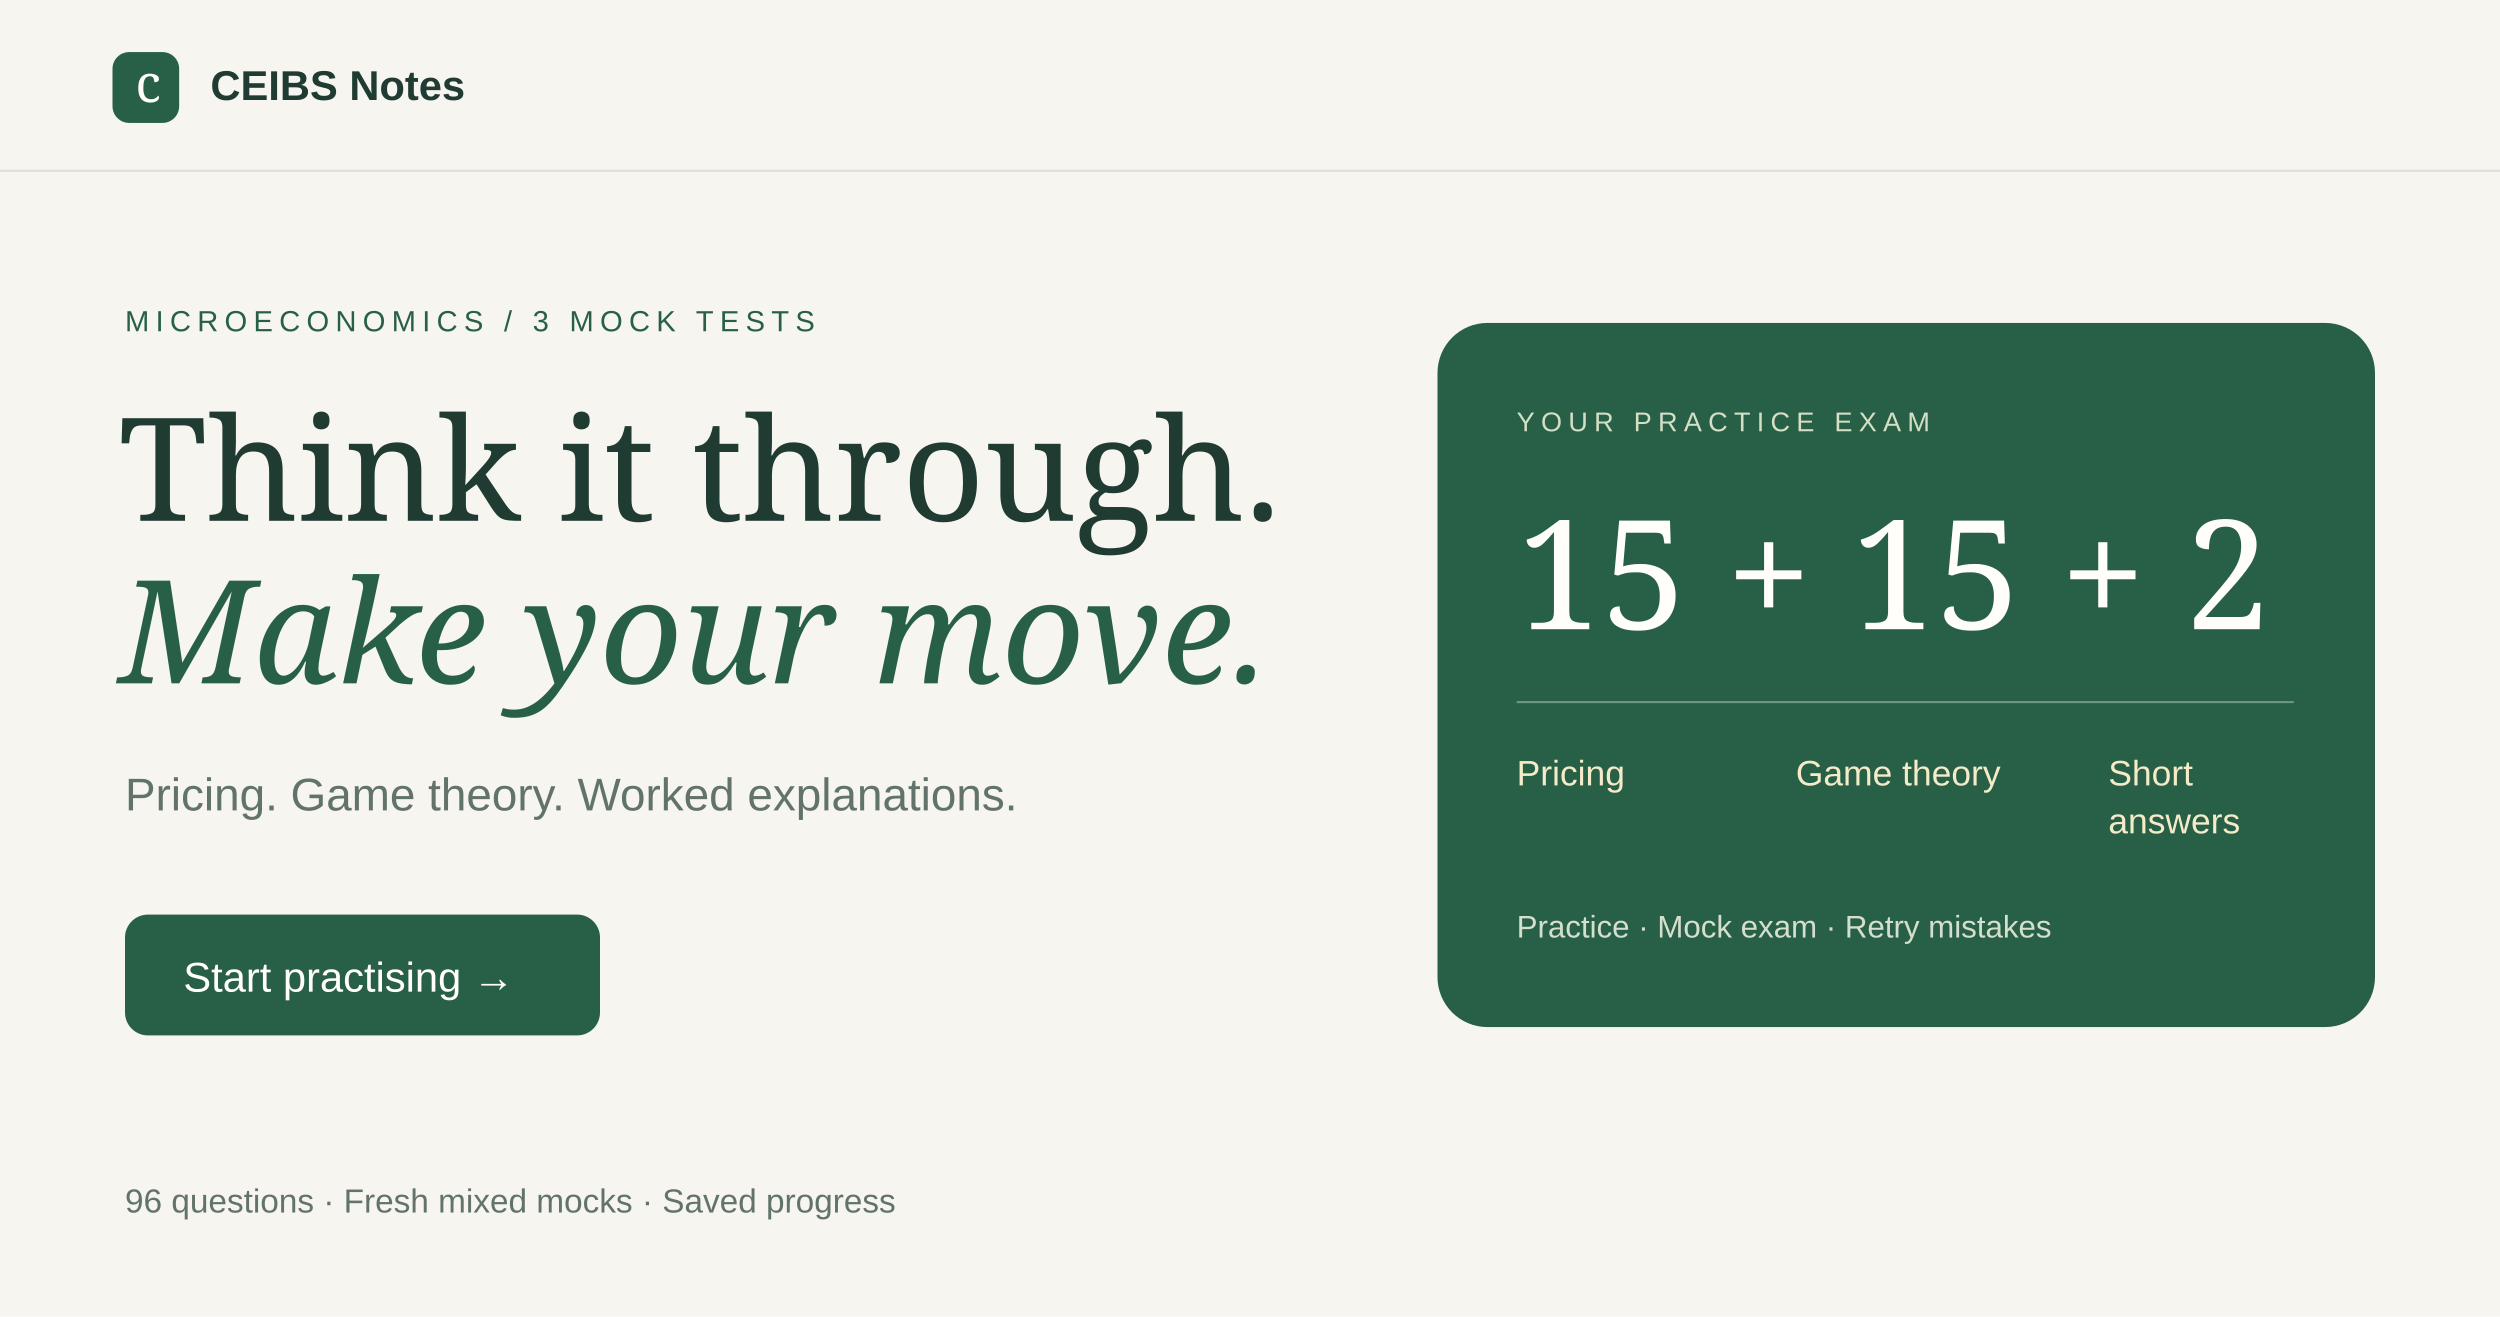
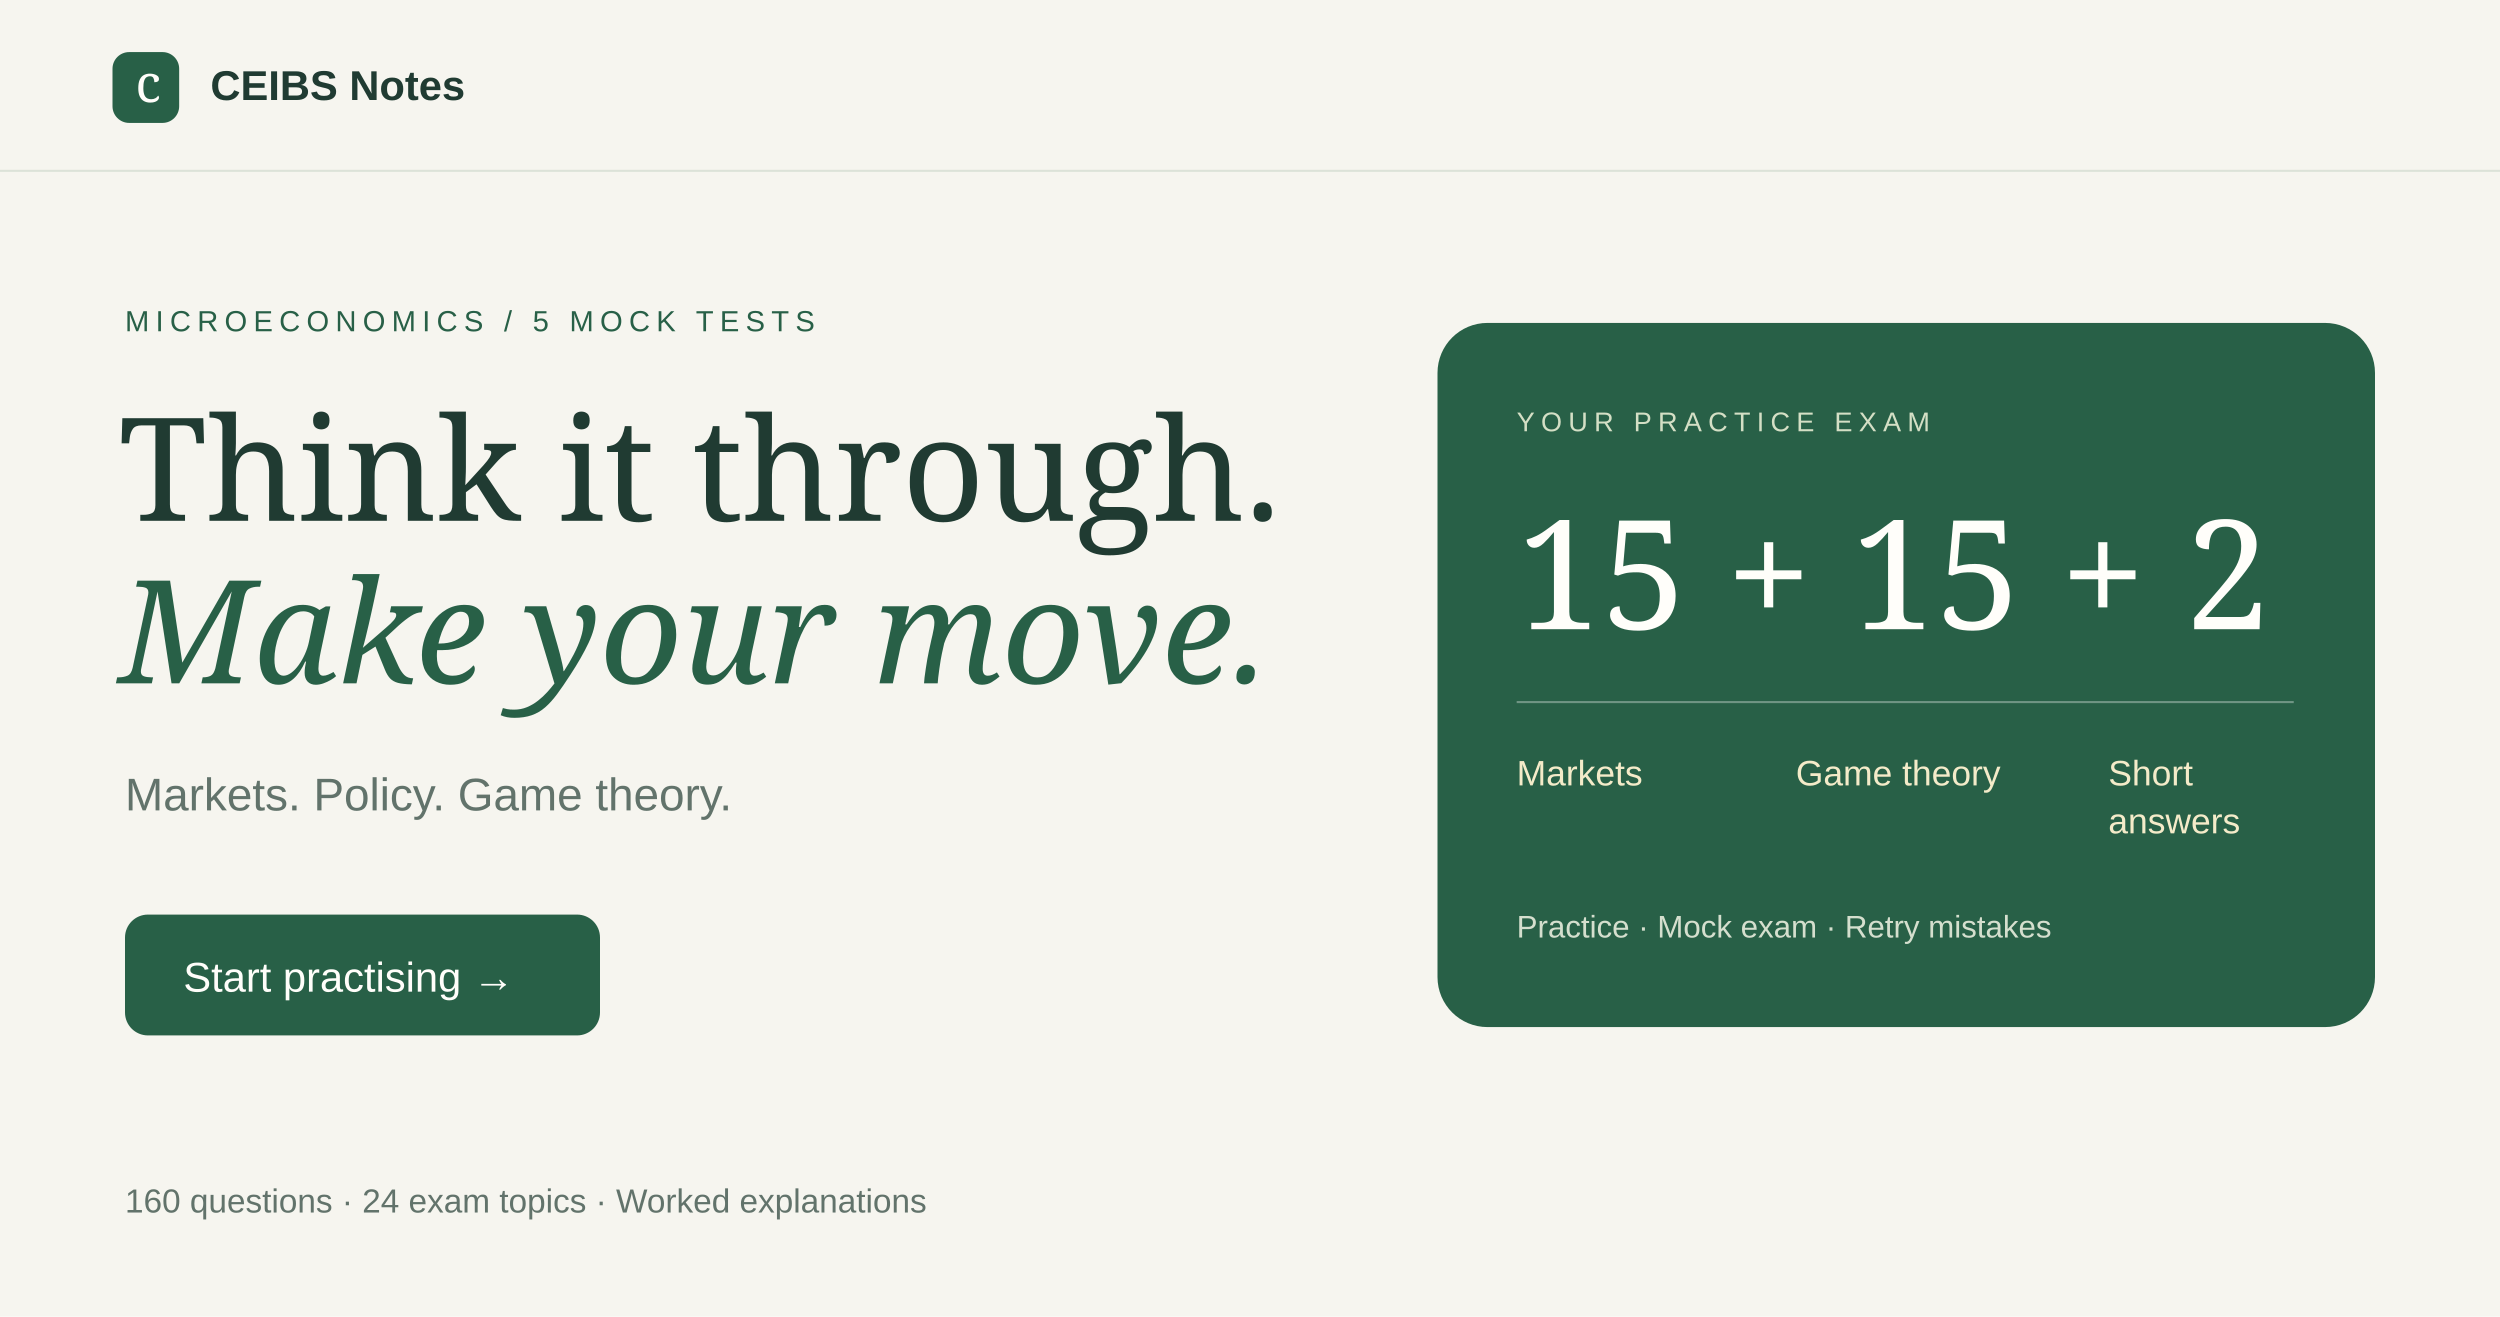
<svg xmlns="http://www.w3.org/2000/svg" width="1200" height="632" viewBox="0 0 1200 632">
  <rect width="1200" height="632" fill="#f6f5ef" />
  <path d="M0 82H1200" stroke="#dce2d8" />
  <rect x="54" y="25" width="32" height="34" rx="8" fill="#286047" />
  <text x="65" y="49" font-family="Georgia,serif" font-size="25" fill="#fffefa">c</text>
  <text x="101" y="48" font-family="Arial,sans-serif" font-size="20" font-weight="700" fill="#203b32">CEIBS Notes</text>
-   <text x="60" y="159" font-family="Arial,sans-serif" font-size="14" letter-spacing="3" fill="#286047">MICROECONOMICS / 3 MOCK TESTS</text>
+   <text x="60" y="159" font-family="Arial,sans-serif" font-size="14" letter-spacing="3" fill="#286047">MICROECONOMICS / 5 MOCK TESTS</text>
  <text x="57" y="250" font-family="Georgia,serif" font-size="69" fill="#203b32">Think it through.</text>
  <text x="57" y="328" font-family="Georgia,serif" font-size="69" font-style="italic" fill="#286047">Make your move.</text>
-   <text x="60" y="389" font-family="Arial,sans-serif" font-size="22" fill="#62736b">Pricing. Game theory. Worked explanations.</text>
+   <text x="60" y="389" font-family="Arial,sans-serif" font-size="22" fill="#62736b">Markets. Policy. Game theory.</text>
  <rect x="60" y="439" width="228" height="58" rx="11" fill="#286047" />
  <text x="88" y="476" font-family="Arial,sans-serif" font-size="20" fill="#fffefa">Start practising →</text>
  <rect x="690" y="155" width="450" height="338" rx="24" fill="#286047" />
  <text x="728" y="207" font-family="Arial,sans-serif" font-size="13" letter-spacing="3" fill="#d4dfc5">YOUR PRACTICE EXAM</text>
  <text x="728" y="302" font-family="Georgia,serif" font-size="73" fill="#fffefa">15 + 15 + 2</text>
  <path d="M728 337H1101" stroke="#ffffff55" />
  <g font-family="Arial,sans-serif" font-size="17" fill="#f4ebc9">
-     <text x="728" y="377">Pricing</text>
+     <text x="728" y="377">Markets</text>
    <text x="862" y="377">Game theory</text>
    <text x="1012" y="377">Short</text>
    <text x="1012" y="400">answers</text>
  </g>
  <text x="728" y="450" font-family="Arial,sans-serif" font-size="15" fill="#d5dfce">Practice · Mock exam · Retry mistakes</text>
-   <text x="60" y="582" font-family="Arial,sans-serif" font-size="16" fill="#62736b">96 questions · Fresh mixed mocks · Saved progress</text>
+   <text x="60" y="582" font-family="Arial,sans-serif" font-size="16" fill="#62736b">160 questions · 24 exam topics · Worked explanations</text>
</svg>
